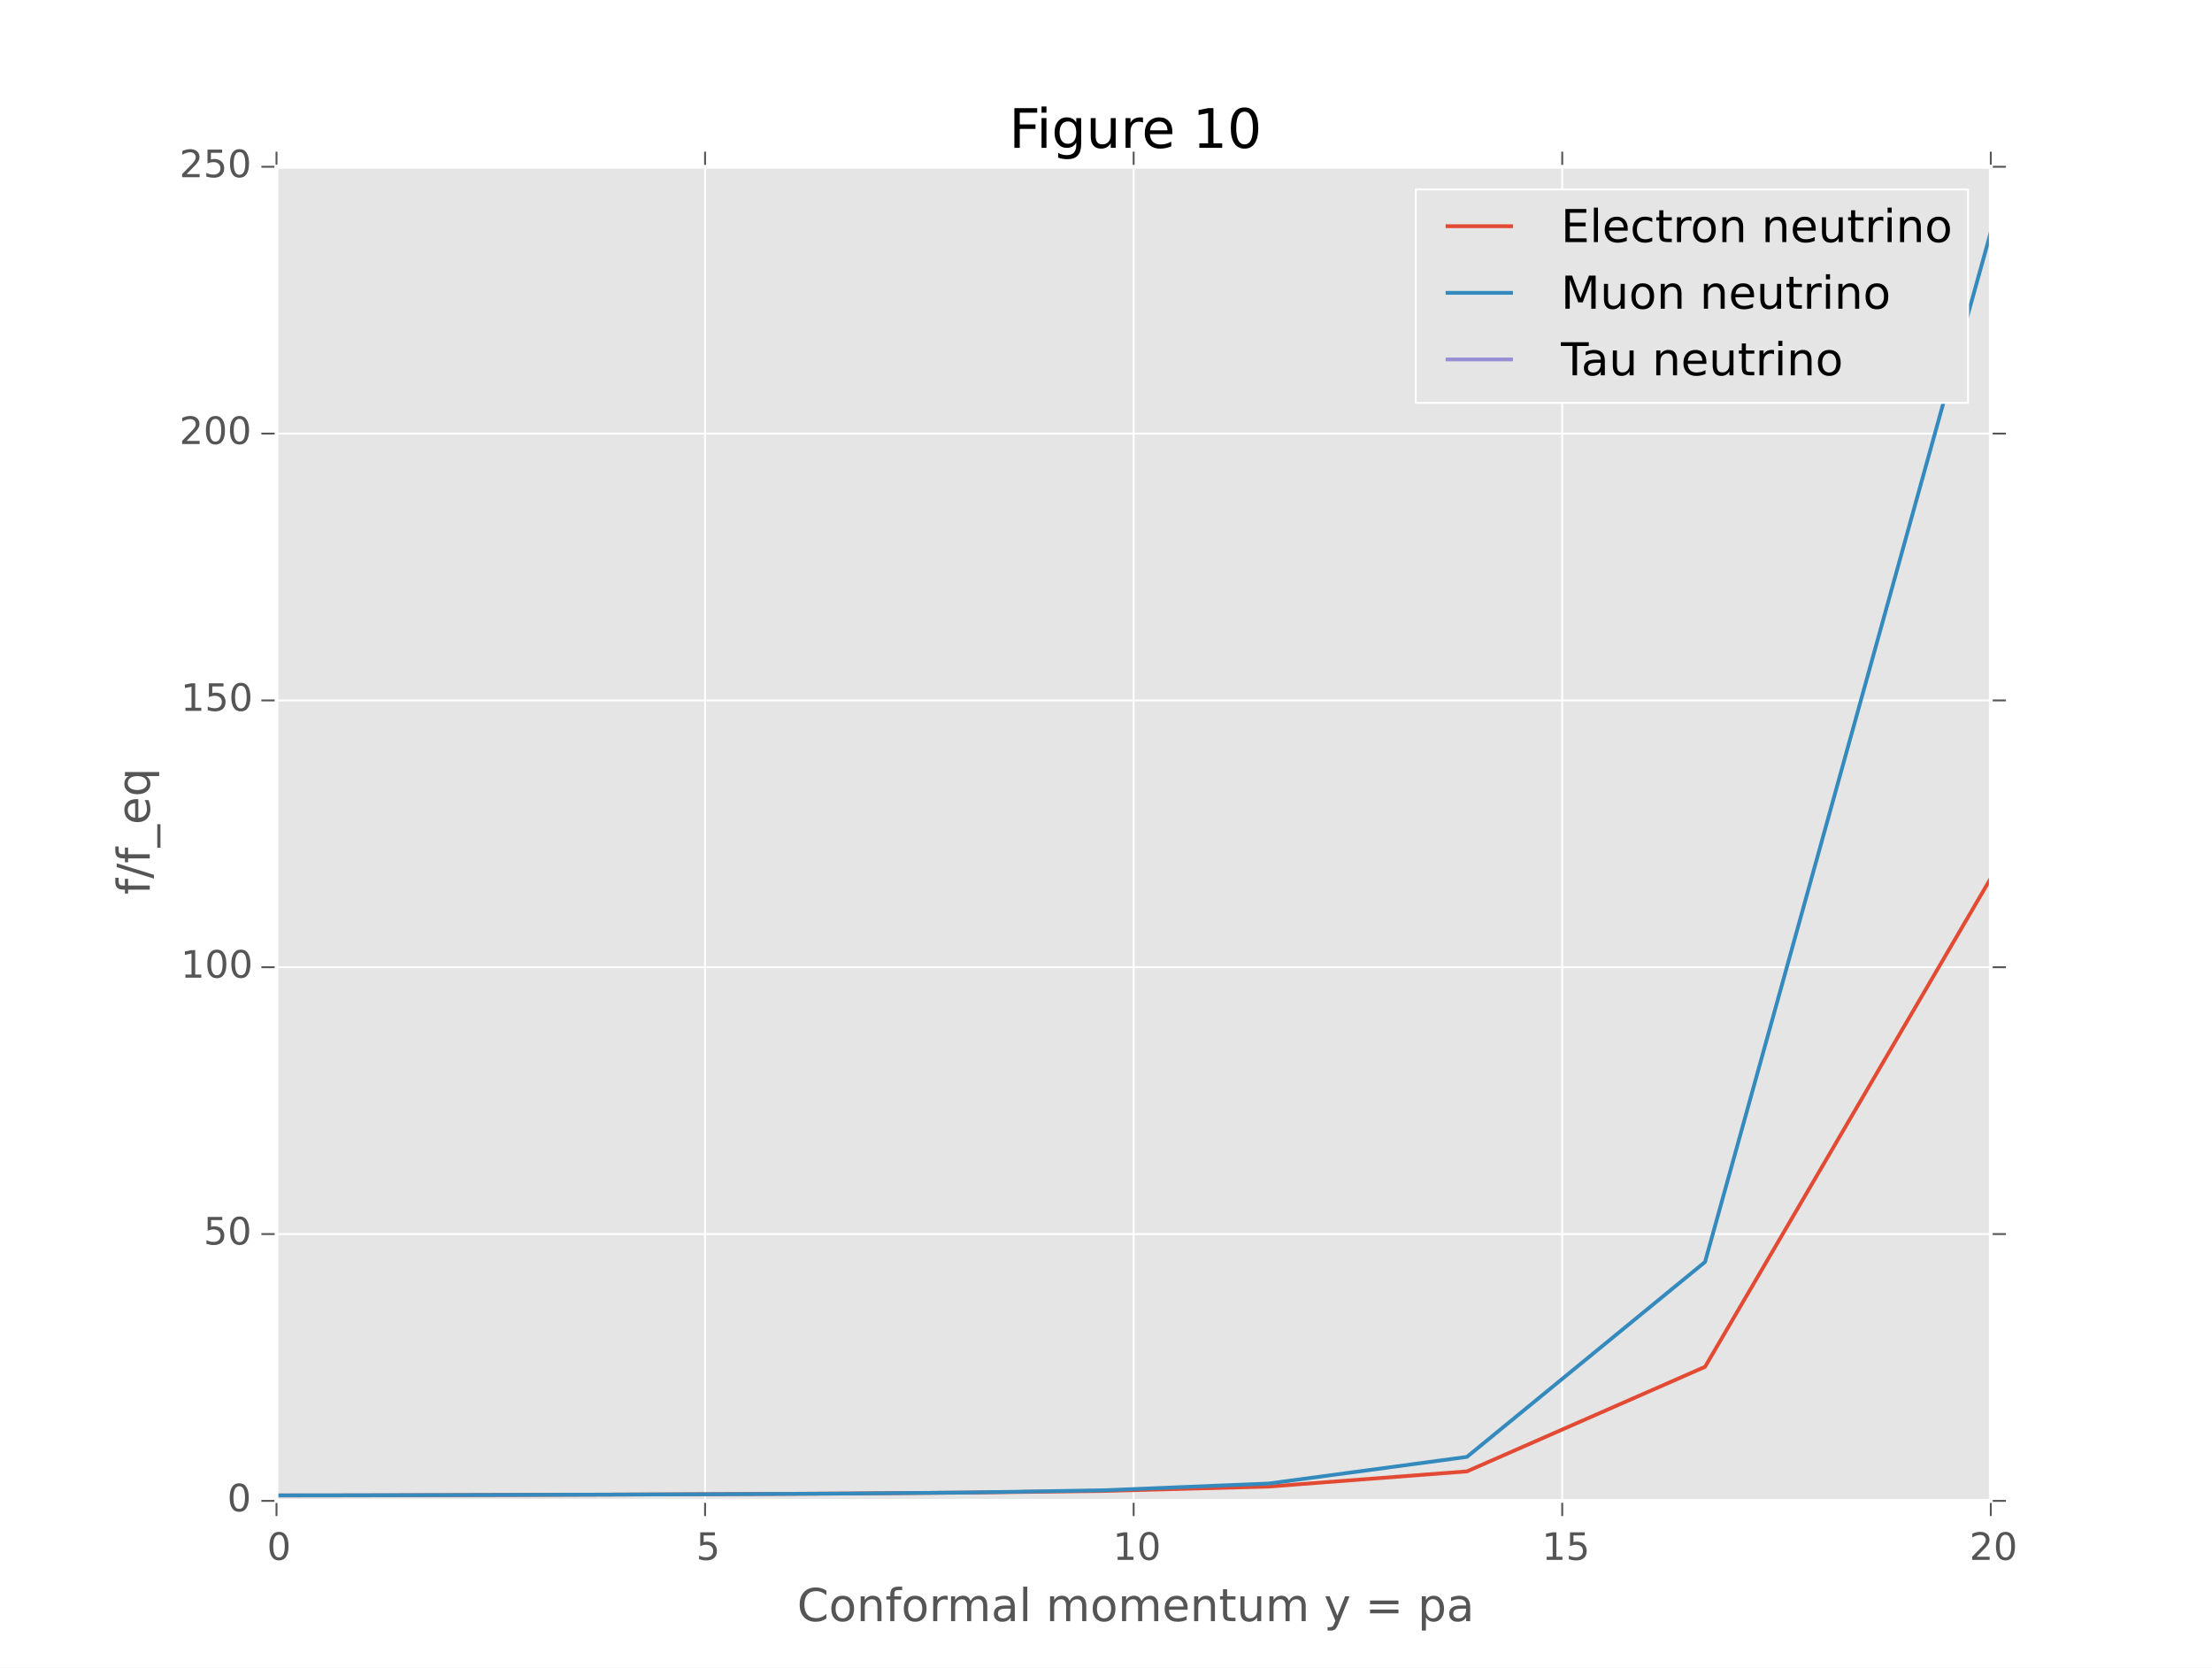
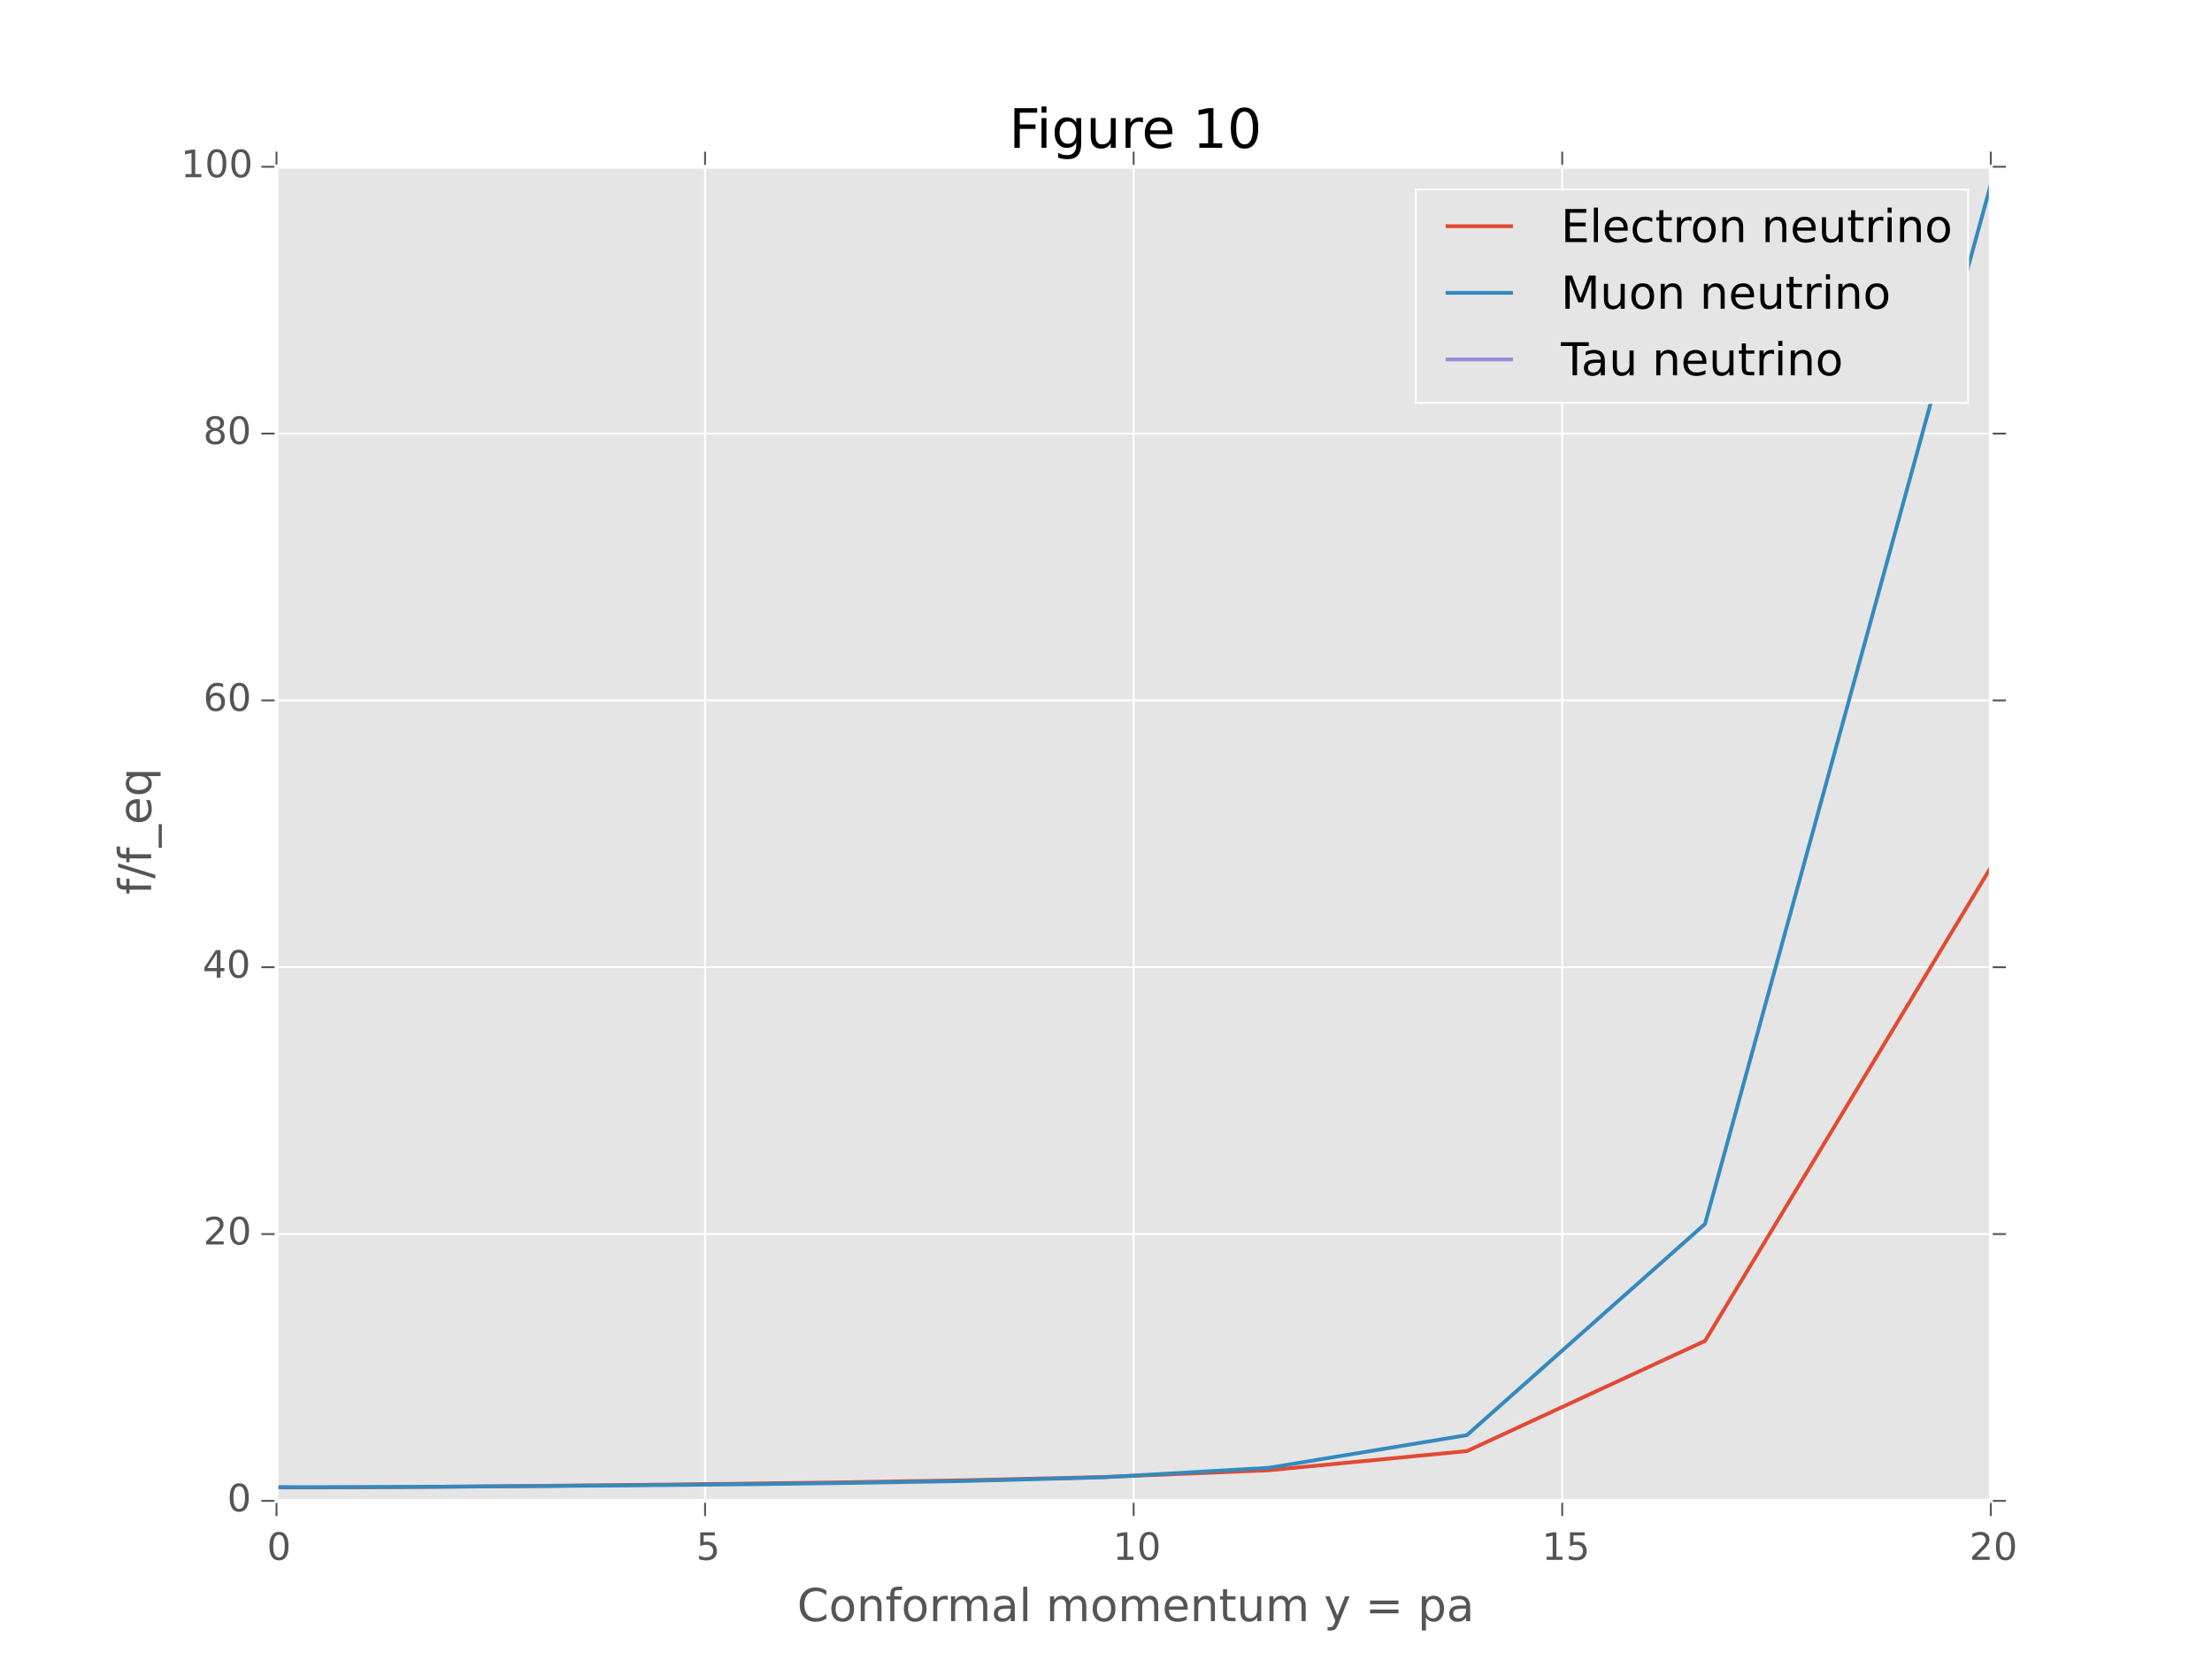
<svg xmlns="http://www.w3.org/2000/svg" xmlns:xlink="http://www.w3.org/1999/xlink" height="441pt" version="1.1" viewBox="0 0 585 441" width="585pt">
  <defs>
    <style type="text/css">
*{stroke-linecap:butt;stroke-linejoin:round;}
  </style>
  </defs>
  <g id="figure_1">
    <g id="patch_1">
      <path d=" M0 441 L585 441 L585 0 L0 0 z " style="fill:#ffffff;" />
    </g>
    <g id="axes_1">
      <g id="patch_2">
        <path d=" M73.125 396.9 L526.5 396.9 L526.5 44.1 L73.125 44.1 z " style="fill:#e5e5e5;" />
      </g>
      <g id="matplotlib.axis_1">
        <g id="xtick_1">
          <g id="line2d_1">
            <path clip-path="url(#p5873ec822d)" d=" M73.125 396.9 L73.125 44.1" style="fill:none;stroke:#ffffff;stroke-linecap:square;stroke-width:0.5;" />
          </g>
          <g id="line2d_2">
            <defs>
              <path d=" M0 0 L0 4" id="m64c3aef5f4" style="stroke:#555555;stroke-width:0.5;" />
            </defs>
            <g>
              <use style="fill:#555555;stroke:#555555;stroke-width:0.5;" x="73.125" xlink:href="#m64c3aef5f4" y="396.9" />
            </g>
          </g>
          <g id="line2d_3">
            <defs>
              <path d=" M0 0 L0 -4" id="m91191bb255" style="stroke:#555555;stroke-width:0.5;" />
            </defs>
            <g>
              <use style="fill:#555555;stroke:#555555;stroke-width:0.5;" x="73.125" xlink:href="#m91191bb255" y="44.1" />
            </g>
          </g>
          <g id="text_1">
            <defs>
              <path d=" M31.781 66.406 Q24.172 66.406 20.328 58.906 Q16.5 51.422 16.5 36.375 Q16.5 21.391 20.328 13.891 Q24.172 6.391 31.781 6.391 Q39.453 6.391 43.281 13.891 Q47.125 21.391 47.125 36.375 Q47.125 51.422 43.281 58.906 Q39.453 66.406 31.781 66.406 M31.781 74.219 Q44.047 74.219 50.516 64.516 Q56.984 54.828 56.984 36.375 Q56.984 17.969 50.516 8.266 Q44.047 -1.422 31.781 -1.422 Q19.531 -1.422 13.062 8.266 Q6.594 17.969 6.594 36.375 Q6.594 54.828 13.062 64.516 Q19.531 74.219 31.781 74.219" id="BitstreamVeraSans-Roman-30" />
            </defs>
            <g style="fill:#555555;" transform="translate(70.60547 412.4984)scale(0.1 -0.1)">
              <use xlink:href="#BitstreamVeraSans-Roman-30" />
            </g>
          </g>
        </g>
        <g id="xtick_2">
          <g id="line2d_4">
            <path clip-path="url(#p5873ec822d)" d=" M186.469 396.9 L186.469 44.1" style="fill:none;stroke:#ffffff;stroke-linecap:square;stroke-width:0.5;" />
          </g>
          <g id="line2d_5">
            <g>
              <use style="fill:#555555;stroke:#555555;stroke-width:0.5;" x="186.469" xlink:href="#m64c3aef5f4" y="396.9" />
            </g>
          </g>
          <g id="line2d_6">
            <g>
              <use style="fill:#555555;stroke:#555555;stroke-width:0.5;" x="186.469" xlink:href="#m91191bb255" y="44.1" />
            </g>
          </g>
          <g id="text_2">
            <defs>
              <path d=" M10.797 72.906 L49.516 72.906 L49.516 64.594 L19.828 64.594 L19.828 46.734 Q21.969 47.469 24.109 47.828 Q26.266 48.188 28.422 48.188 Q40.625 48.188 47.75 41.5 Q54.891 34.812 54.891 23.391 Q54.891 11.625 47.562 5.094 Q40.234 -1.422 26.906 -1.422 Q22.312 -1.422 17.547 -0.641 Q12.797 0.141 7.719 1.703 L7.719 11.625 Q12.109 9.234 16.797 8.062 Q21.484 6.891 26.703 6.891 Q35.156 6.891 40.078 11.328 Q45.016 15.766 45.016 23.391 Q45.016 31 40.078 35.438 Q35.156 39.891 26.703 39.891 Q22.75 39.891 18.812 39.016 Q14.891 38.141 10.797 36.281 z " id="BitstreamVeraSans-Roman-35" />
            </defs>
            <g style="fill:#555555;" transform="translate(184.1102 412.4984)scale(0.1 -0.1)">
              <use xlink:href="#BitstreamVeraSans-Roman-35" />
            </g>
          </g>
        </g>
        <g id="xtick_3">
          <g id="line2d_7">
            <path clip-path="url(#p5873ec822d)" d=" M299.812 396.9 L299.812 44.1" style="fill:none;stroke:#ffffff;stroke-linecap:square;stroke-width:0.5;" />
          </g>
          <g id="line2d_8">
            <g>
              <use style="fill:#555555;stroke:#555555;stroke-width:0.5;" x="299.812" xlink:href="#m64c3aef5f4" y="396.9" />
            </g>
          </g>
          <g id="line2d_9">
            <g>
              <use style="fill:#555555;stroke:#555555;stroke-width:0.5;" x="299.812" xlink:href="#m91191bb255" y="44.1" />
            </g>
          </g>
          <g id="text_3">
            <defs>
              <path d=" M12.406 8.297 L28.516 8.297 L28.516 63.922 L10.984 60.406 L10.984 69.391 L28.422 72.906 L38.281 72.906 L38.281 8.297 L54.391 8.297 L54.391 0 L12.406 0 z " id="BitstreamVeraSans-Roman-31" />
            </defs>
            <g style="fill:#555555;" transform="translate(294.3313 412.4984)scale(0.1 -0.1)">
              <use xlink:href="#BitstreamVeraSans-Roman-31" />
              <use x="63.623" xlink:href="#BitstreamVeraSans-Roman-30" />
            </g>
          </g>
        </g>
        <g id="xtick_4">
          <g id="line2d_10">
            <path clip-path="url(#p5873ec822d)" d=" M413.156 396.9 L413.156 44.1" style="fill:none;stroke:#ffffff;stroke-linecap:square;stroke-width:0.5;" />
          </g>
          <g id="line2d_11">
            <g>
              <use style="fill:#555555;stroke:#555555;stroke-width:0.5;" x="413.156" xlink:href="#m64c3aef5f4" y="396.9" />
            </g>
          </g>
          <g id="line2d_12">
            <g>
              <use style="fill:#555555;stroke:#555555;stroke-width:0.5;" x="413.156" xlink:href="#m91191bb255" y="44.1" />
            </g>
          </g>
          <g id="text_4">
            <g style="fill:#555555;" transform="translate(407.7797 412.4984)scale(0.1 -0.1)">
              <use xlink:href="#BitstreamVeraSans-Roman-31" />
              <use x="63.623" xlink:href="#BitstreamVeraSans-Roman-35" />
            </g>
          </g>
        </g>
        <g id="xtick_5">
          <g id="line2d_13">
            <path clip-path="url(#p5873ec822d)" d=" M526.5 396.9 L526.5 44.1" style="fill:none;stroke:#ffffff;stroke-linecap:square;stroke-width:0.5;" />
          </g>
          <g id="line2d_14">
            <g>
              <use style="fill:#555555;stroke:#555555;stroke-width:0.5;" x="526.5" xlink:href="#m64c3aef5f4" y="396.9" />
            </g>
          </g>
          <g id="line2d_15">
            <g>
              <use style="fill:#555555;stroke:#555555;stroke-width:0.5;" x="526.5" xlink:href="#m91191bb255" y="44.1" />
            </g>
          </g>
          <g id="text_5">
            <defs>
              <path d=" M19.188 8.297 L53.609 8.297 L53.609 0 L7.328 0 L7.328 8.297 Q12.938 14.109 22.625 23.891 Q32.328 33.688 34.812 36.531 Q39.547 41.844 41.422 45.531 Q43.312 49.219 43.312 52.781 Q43.312 58.594 39.234 62.25 Q35.156 65.922 28.609 65.922 Q23.969 65.922 18.812 64.312 Q13.672 62.703 7.812 59.422 L7.812 69.391 Q13.766 71.781 18.938 73 Q24.125 74.219 28.422 74.219 Q39.75 74.219 46.484 68.547 Q53.219 62.891 53.219 53.422 Q53.219 48.922 51.531 44.891 Q49.859 40.875 45.406 35.406 Q44.188 33.984 37.641 27.219 Q31.109 20.453 19.188 8.297" id="BitstreamVeraSans-Roman-32" />
            </defs>
            <g style="fill:#555555;" transform="translate(520.8359 412.4984)scale(0.1 -0.1)">
              <use xlink:href="#BitstreamVeraSans-Roman-32" />
              <use x="63.623" xlink:href="#BitstreamVeraSans-Roman-30" />
            </g>
          </g>
        </g>
        <g id="text_6">
          <defs>
            <path id="BitstreamVeraSans-Roman-20" />
            <path d=" M8.5 21.578 L8.5 54.688 L17.484 54.688 L17.484 21.922 Q17.484 14.156 20.5 10.266 Q23.531 6.391 29.594 6.391 Q36.859 6.391 41.078 11.031 Q45.312 15.672 45.312 23.688 L45.312 54.688 L54.297 54.688 L54.297 0 L45.312 0 L45.312 8.406 Q42.047 3.422 37.719 1 Q33.406 -1.422 27.688 -1.422 Q18.266 -1.422 13.375 4.438 Q8.5 10.297 8.5 21.578" id="BitstreamVeraSans-Roman-75" />
            <path d=" M54.891 33.016 L54.891 0 L45.906 0 L45.906 32.719 Q45.906 40.484 42.875 44.328 Q39.844 48.188 33.797 48.188 Q26.516 48.188 22.312 43.547 Q18.109 38.922 18.109 30.906 L18.109 0 L9.078 0 L9.078 54.688 L18.109 54.688 L18.109 46.188 Q21.344 51.125 25.703 53.562 Q30.078 56 35.797 56 Q45.219 56 50.047 50.172 Q54.891 44.344 54.891 33.016" id="BitstreamVeraSans-Roman-6e" />
            <path d=" M52 44.188 Q55.375 50.25 60.062 53.125 Q64.75 56 71.094 56 Q79.641 56 84.281 50.016 Q88.922 44.047 88.922 33.016 L88.922 0 L79.891 0 L79.891 32.719 Q79.891 40.578 77.094 44.375 Q74.312 48.188 68.609 48.188 Q61.625 48.188 57.562 43.547 Q53.516 38.922 53.516 30.906 L53.516 0 L44.484 0 L44.484 32.719 Q44.484 40.625 41.703 44.406 Q38.922 48.188 33.109 48.188 Q26.219 48.188 22.156 43.531 Q18.109 38.875 18.109 30.906 L18.109 0 L9.078 0 L9.078 54.688 L18.109 54.688 L18.109 46.188 Q21.188 51.219 25.484 53.609 Q29.781 56 35.688 56 Q41.656 56 45.828 52.969 Q50 49.953 52 44.188" id="BitstreamVeraSans-Roman-6d" />
            <path d=" M30.609 48.391 Q23.391 48.391 19.188 42.75 Q14.984 37.109 14.984 27.297 Q14.984 17.484 19.156 11.844 Q23.344 6.203 30.609 6.203 Q37.797 6.203 41.984 11.859 Q46.188 17.531 46.188 27.297 Q46.188 37.016 41.984 42.703 Q37.797 48.391 30.609 48.391 M30.609 56 Q42.328 56 49.016 48.375 Q55.719 40.766 55.719 27.297 Q55.719 13.875 49.016 6.219 Q42.328 -1.422 30.609 -1.422 Q18.844 -1.422 12.172 6.219 Q5.516 13.875 5.516 27.297 Q5.516 40.766 12.172 48.375 Q18.844 56 30.609 56" id="BitstreamVeraSans-Roman-6f" />
            <path d=" M9.422 75.984 L18.406 75.984 L18.406 0 L9.422 0 z " id="BitstreamVeraSans-Roman-6c" />
            <path d=" M64.406 67.281 L64.406 56.891 Q59.422 61.531 53.781 63.812 Q48.141 66.109 41.797 66.109 Q29.297 66.109 22.656 58.469 Q16.016 50.828 16.016 36.375 Q16.016 21.969 22.656 14.328 Q29.297 6.688 41.797 6.688 Q48.141 6.688 53.781 8.984 Q59.422 11.281 64.406 15.922 L64.406 5.609 Q59.234 2.094 53.438 0.328 Q47.656 -1.422 41.219 -1.422 Q24.656 -1.422 15.125 8.703 Q5.609 18.844 5.609 36.375 Q5.609 53.953 15.125 64.078 Q24.656 74.219 41.219 74.219 Q47.75 74.219 53.531 72.484 Q59.328 70.75 64.406 67.281" id="BitstreamVeraSans-Roman-43" />
            <path d=" M10.594 45.406 L73.188 45.406 L73.188 37.203 L10.594 37.203 z  M10.594 25.484 L73.188 25.484 L73.188 17.188 L10.594 17.188 z " id="BitstreamVeraSans-Roman-3d" />
            <path d=" M32.172 -5.078 Q28.375 -14.844 24.75 -17.812 Q21.141 -20.797 15.094 -20.797 L7.906 -20.797 L7.906 -13.281 L13.188 -13.281 Q16.891 -13.281 18.938 -11.516 Q21 -9.766 23.484 -3.219 L25.094 0.875 L2.984 54.688 L12.5 54.688 L29.594 11.922 L46.688 54.688 L56.203 54.688 z " id="BitstreamVeraSans-Roman-79" />
            <path d=" M56.203 29.594 L56.203 25.203 L14.891 25.203 Q15.484 15.922 20.484 11.062 Q25.484 6.203 34.422 6.203 Q39.594 6.203 44.453 7.469 Q49.312 8.734 54.109 11.281 L54.109 2.781 Q49.266 0.734 44.188 -0.344 Q39.109 -1.422 33.891 -1.422 Q20.797 -1.422 13.156 6.188 Q5.516 13.812 5.516 26.812 Q5.516 40.234 12.766 48.109 Q20.016 56 32.328 56 Q43.359 56 49.781 48.891 Q56.203 41.797 56.203 29.594 M47.219 32.234 Q47.125 39.594 43.094 43.984 Q39.062 48.391 32.422 48.391 Q24.906 48.391 20.391 44.141 Q15.875 39.891 15.188 32.172 z " id="BitstreamVeraSans-Roman-65" />
            <path d=" M34.281 27.484 Q23.391 27.484 19.188 25 Q14.984 22.516 14.984 16.5 Q14.984 11.719 18.141 8.906 Q21.297 6.109 26.703 6.109 Q34.188 6.109 38.703 11.406 Q43.219 16.703 43.219 25.484 L43.219 27.484 z  M52.203 31.203 L52.203 0 L43.219 0 L43.219 8.297 Q40.141 3.328 35.547 0.953 Q30.953 -1.422 24.312 -1.422 Q15.922 -1.422 10.953 3.297 Q6 8.016 6 15.922 Q6 25.141 12.172 29.828 Q18.359 34.516 30.609 34.516 L43.219 34.516 L43.219 35.406 Q43.219 41.609 39.141 45 Q35.062 48.391 27.688 48.391 Q23 48.391 18.547 47.266 Q14.109 46.141 10.016 43.891 L10.016 52.203 Q14.938 54.109 19.578 55.047 Q24.219 56 28.609 56 Q40.484 56 46.344 49.844 Q52.203 43.703 52.203 31.203" id="BitstreamVeraSans-Roman-61" />
            <path d=" M37.109 75.984 L37.109 68.5 L28.516 68.5 Q23.688 68.5 21.797 66.547 Q19.922 64.594 19.922 59.516 L19.922 54.688 L34.719 54.688 L34.719 47.703 L19.922 47.703 L19.922 0 L10.891 0 L10.891 47.703 L2.297 47.703 L2.297 54.688 L10.891 54.688 L10.891 58.5 Q10.891 67.625 15.141 71.797 Q19.391 75.984 28.609 75.984 z " id="BitstreamVeraSans-Roman-66" />
            <path d=" M41.109 46.297 Q39.594 47.172 37.812 47.578 Q36.031 48 33.891 48 Q26.266 48 22.188 43.047 Q18.109 38.094 18.109 28.812 L18.109 0 L9.078 0 L9.078 54.688 L18.109 54.688 L18.109 46.188 Q20.953 51.172 25.484 53.578 Q30.031 56 36.531 56 Q37.453 56 38.578 55.875 Q39.703 55.766 41.062 55.516 z " id="BitstreamVeraSans-Roman-72" />
            <path d=" M18.312 70.219 L18.312 54.688 L36.812 54.688 L36.812 47.703 L18.312 47.703 L18.312 18.016 Q18.312 11.328 20.141 9.422 Q21.969 7.516 27.594 7.516 L36.812 7.516 L36.812 0 L27.594 0 Q17.188 0 13.234 3.875 Q9.281 7.766 9.281 18.016 L9.281 47.703 L2.688 47.703 L2.688 54.688 L9.281 54.688 L9.281 70.219 z " id="BitstreamVeraSans-Roman-74" />
            <path d=" M18.109 8.203 L18.109 -20.797 L9.078 -20.797 L9.078 54.688 L18.109 54.688 L18.109 46.391 Q20.953 51.266 25.266 53.625 Q29.594 56 35.594 56 Q45.562 56 51.781 48.094 Q58.016 40.188 58.016 27.297 Q58.016 14.406 51.781 6.484 Q45.562 -1.422 35.594 -1.422 Q29.594 -1.422 25.266 0.953 Q20.953 3.328 18.109 8.203 M48.688 27.297 Q48.688 37.203 44.609 42.844 Q40.531 48.484 33.406 48.484 Q26.266 48.484 22.188 42.844 Q18.109 37.203 18.109 27.297 Q18.109 17.391 22.188 11.75 Q26.266 6.109 33.406 6.109 Q40.531 6.109 44.609 11.75 Q48.688 17.391 48.688 27.297" id="BitstreamVeraSans-Roman-70" />
          </defs>
          <g style="fill:#555555;" transform="translate(210.8147 428.6963)scale(0.12 -0.12)">
            <use xlink:href="#BitstreamVeraSans-Roman-43" />
            <use x="69.824" xlink:href="#BitstreamVeraSans-Roman-6f" />
            <use x="131.006" xlink:href="#BitstreamVeraSans-Roman-6e" />
            <use x="194.385" xlink:href="#BitstreamVeraSans-Roman-66" />
            <use x="229.59" xlink:href="#BitstreamVeraSans-Roman-6f" />
            <use x="290.771" xlink:href="#BitstreamVeraSans-Roman-72" />
            <use x="330.135" xlink:href="#BitstreamVeraSans-Roman-6d" />
            <use x="427.547" xlink:href="#BitstreamVeraSans-Roman-61" />
            <use x="488.826" xlink:href="#BitstreamVeraSans-Roman-6c" />
            <use x="516.609" xlink:href="#BitstreamVeraSans-Roman-20" />
            <use x="548.396" xlink:href="#BitstreamVeraSans-Roman-6d" />
            <use x="645.809" xlink:href="#BitstreamVeraSans-Roman-6f" />
            <use x="706.99" xlink:href="#BitstreamVeraSans-Roman-6d" />
            <use x="804.402" xlink:href="#BitstreamVeraSans-Roman-65" />
            <use x="865.926" xlink:href="#BitstreamVeraSans-Roman-6e" />
            <use x="929.305" xlink:href="#BitstreamVeraSans-Roman-74" />
            <use x="968.514" xlink:href="#BitstreamVeraSans-Roman-75" />
            <use x="1031.893" xlink:href="#BitstreamVeraSans-Roman-6d" />
            <use x="1129.305" xlink:href="#BitstreamVeraSans-Roman-20" />
            <use x="1161.092" xlink:href="#BitstreamVeraSans-Roman-79" />
            <use x="1220.271" xlink:href="#BitstreamVeraSans-Roman-20" />
            <use x="1252.059" xlink:href="#BitstreamVeraSans-Roman-3d" />
            <use x="1335.848" xlink:href="#BitstreamVeraSans-Roman-20" />
            <use x="1367.635" xlink:href="#BitstreamVeraSans-Roman-70" />
            <use x="1431.111" xlink:href="#BitstreamVeraSans-Roman-61" />
          </g>
        </g>
      </g>
      <g id="matplotlib.axis_2">
        <g id="ytick_1">
          <g id="line2d_16">
            <path clip-path="url(#p5873ec822d)" d=" M73.125 396.9 L526.5 396.9" style="fill:none;stroke:#ffffff;stroke-linecap:square;stroke-width:0.5;" />
          </g>
          <g id="line2d_17">
            <defs>
              <path d=" M0 0 L-4 0" id="mf591f037a3" style="stroke:#555555;stroke-width:0.5;" />
            </defs>
            <g>
              <use style="fill:#555555;stroke:#555555;stroke-width:0.5;" x="73.125" xlink:href="#mf591f037a3" y="396.9" />
            </g>
          </g>
          <g id="line2d_18">
            <defs>
              <path d=" M0 0 L4 0" id="m9430d3eee0" style="stroke:#555555;stroke-width:0.5;" />
            </defs>
            <g>
              <use style="fill:#555555;stroke:#555555;stroke-width:0.5;" x="526.5" xlink:href="#m9430d3eee0" y="396.9" />
            </g>
          </g>
          <g id="text_7">
            <g style="fill:#555555;" transform="translate(60.08594 399.6594)scale(0.1 -0.1)">
              <use xlink:href="#BitstreamVeraSans-Roman-30" />
            </g>
          </g>
        </g>
        <g id="ytick_2">
          <g id="line2d_19">
            <path clip-path="url(#p5873ec822d)" d=" M73.125 326.34 L526.5 326.34" style="fill:none;stroke:#ffffff;stroke-linecap:square;stroke-width:0.5;" />
          </g>
          <g id="line2d_20">
            <g>
              <use style="fill:#555555;stroke:#555555;stroke-width:0.5;" x="73.125" xlink:href="#mf591f037a3" y="326.34" />
            </g>
          </g>
          <g id="line2d_21">
            <g>
              <use style="fill:#555555;stroke:#555555;stroke-width:0.5;" x="526.5" xlink:href="#m9430d3eee0" y="326.34" />
            </g>
          </g>
          <g id="text_8">
-             <g style="fill:#555555;" transform="translate(53.83594 329.0994)scale(0.1 -0.1)">
-               <use xlink:href="#BitstreamVeraSans-Roman-35" />
+             <g style="fill:#555555;" transform="translate(53.79688 329.0994)scale(0.1 -0.1)">
+               <use xlink:href="#BitstreamVeraSans-Roman-32" />
              <use x="63.623" xlink:href="#BitstreamVeraSans-Roman-30" />
            </g>
          </g>
        </g>
        <g id="ytick_3">
          <g id="line2d_22">
            <path clip-path="url(#p5873ec822d)" d=" M73.125 255.78 L526.5 255.78" style="fill:none;stroke:#ffffff;stroke-linecap:square;stroke-width:0.5;" />
          </g>
          <g id="line2d_23">
            <g>
              <use style="fill:#555555;stroke:#555555;stroke-width:0.5;" x="73.125" xlink:href="#mf591f037a3" y="255.78" />
            </g>
          </g>
          <g id="line2d_24">
            <g>
              <use style="fill:#555555;stroke:#555555;stroke-width:0.5;" x="526.5" xlink:href="#m9430d3eee0" y="255.78" />
            </g>
          </g>
          <g id="text_9">
-             <g style="fill:#555555;" transform="translate(47.8 258.5394)scale(0.1 -0.1)">
-               <use xlink:href="#BitstreamVeraSans-Roman-31" />
-               <use x="63.623" xlink:href="#BitstreamVeraSans-Roman-30" />
-               <use x="127.246" xlink:href="#BitstreamVeraSans-Roman-30" />
+             <defs>
+               <path d=" M37.797 64.312 L12.891 25.391 L37.797 25.391 z  M35.203 72.906 L47.609 72.906 L47.609 25.391 L58.016 25.391 L58.016 17.188 L47.609 17.188 L47.609 0 L37.797 0 L37.797 17.188 L4.891 17.188 L4.891 26.703 z " id="BitstreamVeraSans-Roman-34" />
+             </defs>
+             <g style="fill:#555555;" transform="translate(53.55313 258.5394)scale(0.1 -0.1)">
+               <use xlink:href="#BitstreamVeraSans-Roman-34" />
+               <use x="63.623" xlink:href="#BitstreamVeraSans-Roman-30" />
            </g>
          </g>
        </g>
        <g id="ytick_4">
          <g id="line2d_25">
            <path clip-path="url(#p5873ec822d)" d=" M73.125 185.22 L526.5 185.22" style="fill:none;stroke:#ffffff;stroke-linecap:square;stroke-width:0.5;" />
          </g>
          <g id="line2d_26">
            <g>
              <use style="fill:#555555;stroke:#555555;stroke-width:0.5;" x="73.125" xlink:href="#mf591f037a3" y="185.22" />
            </g>
          </g>
          <g id="line2d_27">
            <g>
              <use style="fill:#555555;stroke:#555555;stroke-width:0.5;" x="526.5" xlink:href="#m9430d3eee0" y="185.22" />
            </g>
          </g>
          <g id="text_10">
-             <g style="fill:#555555;" transform="translate(47.8 187.9794)scale(0.1 -0.1)">
-               <use xlink:href="#BitstreamVeraSans-Roman-31" />
-               <use x="63.623" xlink:href="#BitstreamVeraSans-Roman-35" />
-               <use x="127.246" xlink:href="#BitstreamVeraSans-Roman-30" />
+             <defs>
+               <path d=" M33.016 40.375 Q26.375 40.375 22.484 35.828 Q18.609 31.297 18.609 23.391 Q18.609 15.531 22.484 10.953 Q26.375 6.391 33.016 6.391 Q39.656 6.391 43.531 10.953 Q47.406 15.531 47.406 23.391 Q47.406 31.297 43.531 35.828 Q39.656 40.375 33.016 40.375 M52.594 71.297 L52.594 62.312 Q48.875 64.062 45.094 64.984 Q41.312 65.922 37.594 65.922 Q27.828 65.922 22.672 59.328 Q17.531 52.734 16.797 39.406 Q19.672 43.656 24.016 45.922 Q28.375 48.188 33.594 48.188 Q44.578 48.188 50.953 41.516 Q57.328 34.859 57.328 23.391 Q57.328 12.156 50.688 5.359 Q44.047 -1.422 33.016 -1.422 Q20.359 -1.422 13.672 8.266 Q6.984 17.969 6.984 36.375 Q6.984 53.656 15.188 63.938 Q23.391 74.219 37.203 74.219 Q40.922 74.219 44.703 73.484 Q48.484 72.75 52.594 71.297" id="BitstreamVeraSans-Roman-36" />
+             </defs>
+             <g style="fill:#555555;" transform="translate(53.7625 187.9794)scale(0.1 -0.1)">
+               <use xlink:href="#BitstreamVeraSans-Roman-36" />
+               <use x="63.623" xlink:href="#BitstreamVeraSans-Roman-30" />
            </g>
          </g>
        </g>
        <g id="ytick_5">
          <g id="line2d_28">
            <path clip-path="url(#p5873ec822d)" d=" M73.125 114.66 L526.5 114.66" style="fill:none;stroke:#ffffff;stroke-linecap:square;stroke-width:0.5;" />
          </g>
          <g id="line2d_29">
            <g>
              <use style="fill:#555555;stroke:#555555;stroke-width:0.5;" x="73.125" xlink:href="#mf591f037a3" y="114.66" />
            </g>
          </g>
          <g id="line2d_30">
            <g>
              <use style="fill:#555555;stroke:#555555;stroke-width:0.5;" x="526.5" xlink:href="#m9430d3eee0" y="114.66" />
            </g>
          </g>
          <g id="text_11">
-             <g style="fill:#555555;" transform="translate(47.43438 117.4194)scale(0.1 -0.1)">
-               <use xlink:href="#BitstreamVeraSans-Roman-32" />
-               <use x="63.623" xlink:href="#BitstreamVeraSans-Roman-30" />
-               <use x="127.246" xlink:href="#BitstreamVeraSans-Roman-30" />
+             <defs>
+               <path d=" M31.781 34.625 Q24.75 34.625 20.719 30.859 Q16.703 27.094 16.703 20.516 Q16.703 13.922 20.719 10.156 Q24.75 6.391 31.781 6.391 Q38.812 6.391 42.859 10.172 Q46.922 13.969 46.922 20.516 Q46.922 27.094 42.891 30.859 Q38.875 34.625 31.781 34.625 M21.922 38.812 Q15.578 40.375 12.031 44.719 Q8.5 49.078 8.5 55.328 Q8.5 64.062 14.719 69.141 Q20.953 74.219 31.781 74.219 Q42.672 74.219 48.875 69.141 Q55.078 64.062 55.078 55.328 Q55.078 49.078 51.531 44.719 Q48 40.375 41.703 38.812 Q48.828 37.156 52.797 32.312 Q56.781 27.484 56.781 20.516 Q56.781 9.906 50.312 4.234 Q43.844 -1.422 31.781 -1.422 Q19.734 -1.422 13.25 4.234 Q6.781 9.906 6.781 20.516 Q6.781 27.484 10.781 32.312 Q14.797 37.156 21.922 38.812 M18.312 54.391 Q18.312 48.734 21.844 45.562 Q25.391 42.391 31.781 42.391 Q38.141 42.391 41.719 45.562 Q45.312 48.734 45.312 54.391 Q45.312 60.062 41.719 63.234 Q38.141 66.406 31.781 66.406 Q25.391 66.406 21.844 63.234 Q18.312 60.062 18.312 54.391" id="BitstreamVeraSans-Roman-38" />
+             </defs>
+             <g style="fill:#555555;" transform="translate(53.74219 117.4194)scale(0.1 -0.1)">
+               <use xlink:href="#BitstreamVeraSans-Roman-38" />
+               <use x="63.623" xlink:href="#BitstreamVeraSans-Roman-30" />
            </g>
          </g>
        </g>
        <g id="ytick_6">
          <g id="line2d_31">
            <path clip-path="url(#p5873ec822d)" d=" M73.125 44.1 L526.5 44.1" style="fill:none;stroke:#ffffff;stroke-linecap:square;stroke-width:0.5;" />
          </g>
          <g id="line2d_32">
            <g>
              <use style="fill:#555555;stroke:#555555;stroke-width:0.5;" x="73.125" xlink:href="#mf591f037a3" y="44.1" />
            </g>
          </g>
          <g id="line2d_33">
            <g>
              <use style="fill:#555555;stroke:#555555;stroke-width:0.5;" x="526.5" xlink:href="#m9430d3eee0" y="44.1" />
            </g>
          </g>
          <g id="text_12">
-             <g style="fill:#555555;" transform="translate(47.43438 46.85938)scale(0.1 -0.1)">
-               <use xlink:href="#BitstreamVeraSans-Roman-32" />
-               <use x="63.623" xlink:href="#BitstreamVeraSans-Roman-35" />
+             <g style="fill:#555555;" transform="translate(47.8 46.85938)scale(0.1 -0.1)">
+               <use xlink:href="#BitstreamVeraSans-Roman-31" />
+               <use x="63.623" xlink:href="#BitstreamVeraSans-Roman-30" />
              <use x="127.246" xlink:href="#BitstreamVeraSans-Roman-30" />
            </g>
          </g>
        </g>
        <g id="text_13">
          <defs>
            <path d=" M14.797 27.297 Q14.797 17.391 18.875 11.75 Q22.953 6.109 30.078 6.109 Q37.203 6.109 41.297 11.75 Q45.406 17.391 45.406 27.297 Q45.406 37.203 41.297 42.844 Q37.203 48.484 30.078 48.484 Q22.953 48.484 18.875 42.844 Q14.797 37.203 14.797 27.297 M45.406 8.203 Q42.578 3.328 38.25 0.953 Q33.938 -1.422 27.875 -1.422 Q17.969 -1.422 11.734 6.484 Q5.516 14.406 5.516 27.297 Q5.516 40.188 11.734 48.094 Q17.969 56 27.875 56 Q33.938 56 38.25 53.625 Q42.578 51.266 45.406 46.391 L45.406 54.688 L54.391 54.688 L54.391 -20.797 L45.406 -20.797 z " id="BitstreamVeraSans-Roman-71" />
            <path d=" M50.984 -16.609 L50.984 -23.578 L-0.984 -23.578 L-0.984 -16.609 z " id="BitstreamVeraSans-Roman-5f" />
            <path d=" M25.391 72.906 L33.688 72.906 L8.297 -9.281 L0 -9.281 z " id="BitstreamVeraSans-Roman-2f" />
          </defs>
-           <g style="fill:#555555;" transform="translate(39.605 236.5631)rotate(-90.0)scale(0.12 -0.12)">
+           <g style="fill:#555555;" transform="translate(39.97062 236.5631)rotate(-90.0)scale(0.12 -0.12)">
            <use xlink:href="#BitstreamVeraSans-Roman-66" />
            <use x="35.205" xlink:href="#BitstreamVeraSans-Roman-2f" />
            <use x="68.896" xlink:href="#BitstreamVeraSans-Roman-66" />
            <use x="104.102" xlink:href="#BitstreamVeraSans-Roman-5f" />
            <use x="154.102" xlink:href="#BitstreamVeraSans-Roman-65" />
            <use x="215.625" xlink:href="#BitstreamVeraSans-Roman-71" />
          </g>
        </g>
      </g>
      <g id="line2d_34">
-         <path clip-path="url(#p5873ec822d)" d=" M73.125 395.489 L73.137 395.487 L73.151 395.486 L73.168 395.484 L73.189 395.482 L73.214 395.48 L73.244 395.477 L73.279 395.475 L73.322 395.473 L73.374 395.471 L73.435 395.469 L73.51 395.468 L73.598 395.466 L73.705 395.465 L73.833 395.464 L73.986 395.463 L74.171 395.463 L74.392 395.463 L74.657 395.463 L74.975 395.463 L75.357 395.463 L75.816 395.463 L76.366 395.464 L77.026 395.464 L77.818 395.464 L78.769 395.464 L79.91 395.464 L81.279 395.463 L82.921 395.462 L84.893 395.46 L87.258 395.457 L90.097 395.452 L93.503 395.446 L97.591 395.437 L102.496 395.425 L108.382 395.41 L115.445 395.389 L123.921 395.363 L134.092 395.33 L146.297 395.289 L160.944 395.237 L178.52 395.168 L199.611 395.076 L224.92 394.939 L255.29 394.714 L291.736 394.272 L335.47 393.114 L387.95 389.096 L450.928 361.444 L526.5 232.229" style="fill:none;stroke:#e24a33;stroke-linecap:square;" />
+         <path clip-path="url(#p5873ec822d)" d=" M73.125 393.372 L73.137 393.369 L73.151 393.365 L73.168 393.362 L73.189 393.358 L73.214 393.353 L73.244 393.349 L73.279 393.345 L73.322 393.341 L73.374 393.337 L73.435 393.334 L73.51 393.332 L73.598 393.329 L73.705 393.328 L73.833 393.327 L73.986 393.327 L74.171 393.328 L74.392 393.328 L74.657 393.33 L74.975 393.332 L75.357 393.333 L75.816 393.336 L76.366 393.338 L77.026 393.339 L77.818 393.341 L78.769 393.342 L79.91 393.342 L81.279 393.341 L82.921 393.339 L84.893 393.335 L87.258 393.328 L90.097 393.317 L93.503 393.302 L97.591 393.281 L102.496 393.253 L108.382 393.214 L115.445 393.162 L123.921 393.094 L134.092 393.006 L146.297 392.892 L160.944 392.746 L178.52 392.557 L199.611 392.306 L224.92 391.959 L255.29 391.446 L291.736 390.595 L335.47 388.808 L387.95 383.729 L450.928 354.588 L526.5 229.385" style="fill:none;stroke:#e24a33;stroke-linecap:square;" />
      </g>
      <g id="line2d_35">
-         <path clip-path="url(#p5873ec822d)" d=" M73.125 395.489 L73.137 395.487 L73.151 395.485 L73.168 395.483 L73.189 395.48 L73.214 395.477 L73.244 395.474 L73.279 395.471 L73.322 395.468 L73.374 395.465 L73.435 395.461 L73.51 395.458 L73.598 395.455 L73.705 395.452 L73.833 395.449 L73.986 395.446 L74.171 395.444 L74.392 395.443 L74.657 395.441 L74.975 395.44 L75.357 395.439 L75.816 395.438 L76.366 395.438 L77.026 395.437 L77.818 395.437 L78.769 395.436 L79.91 395.435 L81.279 395.434 L82.921 395.433 L84.893 395.431 L87.258 395.428 L90.097 395.423 L93.503 395.417 L97.591 395.409 L102.496 395.398 L108.382 395.384 L115.445 395.367 L123.921 395.345 L134.092 395.318 L146.297 395.284 L160.944 395.239 L178.52 395.179 L199.611 395.092 L224.92 394.95 L255.29 394.686 L291.736 394.098 L335.47 392.313 L387.95 385.267 L450.928 333.714 L526.5 61.363" style="fill:none;stroke:#348abd;stroke-linecap:square;" />
+         <path clip-path="url(#p5873ec822d)" d=" M73.125 393.372 L73.137 393.368 L73.151 393.364 L73.168 393.359 L73.189 393.354 L73.214 393.348 L73.244 393.342 L73.279 393.335 L73.322 393.329 L73.374 393.322 L73.435 393.315 L73.51 393.308 L73.598 393.302 L73.705 393.297 L73.833 393.292 L73.986 393.288 L74.171 393.285 L74.392 393.283 L74.657 393.281 L74.975 393.28 L75.357 393.28 L75.816 393.281 L76.366 393.281 L77.026 393.282 L77.818 393.284 L78.769 393.285 L79.91 393.286 L81.279 393.286 L82.921 393.285 L84.893 393.282 L87.258 393.278 L90.097 393.271 L93.503 393.261 L97.591 393.246 L102.496 393.225 L108.382 393.197 L115.445 393.159 L123.921 393.108 L134.092 393.042 L146.297 392.955 L160.944 392.84 L178.52 392.686 L199.611 392.471 L224.92 392.155 L255.29 391.64 L291.736 390.661 L335.47 388.162 L387.95 379.506 L450.928 323.653 L526.5 48.798" style="fill:none;stroke:#348abd;stroke-linecap:square;" />
      </g>
      <g id="line2d_36">
        <path clip-path="url(#p5873ec822d)" style="fill:none;stroke:#988ed5;stroke-linecap:square;" />
      </g>
      <g id="patch_3">
        <path d=" M73.125 44.1 L526.5 44.1" style="fill:none;stroke:#ffffff;stroke-linecap:square;stroke-linejoin:miter;" />
      </g>
      <g id="patch_4">
        <path d=" M526.5 396.9 L526.5 44.1" style="fill:none;stroke:#ffffff;stroke-linecap:square;stroke-linejoin:miter;" />
      </g>
      <g id="patch_5">
        <path d=" M73.125 396.9 L526.5 396.9" style="fill:none;stroke:#ffffff;stroke-linecap:square;stroke-linejoin:miter;" />
      </g>
      <g id="patch_6">
        <path d=" M73.125 396.9 L73.125 44.1" style="fill:none;stroke:#ffffff;stroke-linecap:square;stroke-linejoin:miter;" />
      </g>
      <g id="text_14">
        <defs>
          <path d=" M9.812 72.906 L51.703 72.906 L51.703 64.594 L19.672 64.594 L19.672 43.109 L48.578 43.109 L48.578 34.812 L19.672 34.812 L19.672 0 L9.812 0 z " id="BitstreamVeraSans-Roman-46" />
          <path d=" M45.406 27.984 Q45.406 37.75 41.375 43.109 Q37.359 48.484 30.078 48.484 Q22.859 48.484 18.828 43.109 Q14.797 37.75 14.797 27.984 Q14.797 18.266 18.828 12.891 Q22.859 7.516 30.078 7.516 Q37.359 7.516 41.375 12.891 Q45.406 18.266 45.406 27.984 M54.391 6.781 Q54.391 -7.172 48.188 -13.984 Q42 -20.797 29.203 -20.797 Q24.469 -20.797 20.266 -20.094 Q16.062 -19.391 12.109 -17.922 L12.109 -9.188 Q16.062 -11.328 19.922 -12.344 Q23.781 -13.375 27.781 -13.375 Q36.625 -13.375 41.016 -8.766 Q45.406 -4.156 45.406 5.172 L45.406 9.625 Q42.625 4.781 38.281 2.391 Q33.938 0 27.875 0 Q17.828 0 11.672 7.656 Q5.516 15.328 5.516 27.984 Q5.516 40.672 11.672 48.328 Q17.828 56 27.875 56 Q33.938 56 38.281 53.609 Q42.625 51.219 45.406 46.391 L45.406 54.688 L54.391 54.688 z " id="BitstreamVeraSans-Roman-67" />
          <path d=" M9.422 54.688 L18.406 54.688 L18.406 0 L9.422 0 z  M9.422 75.984 L18.406 75.984 L18.406 64.594 L9.422 64.594 z " id="BitstreamVeraSans-Roman-69" />
        </defs>
        <g transform="translate(266.859 39.1)scale(0.144 -0.144)">
          <use xlink:href="#BitstreamVeraSans-Roman-46" />
          <use x="50.27" xlink:href="#BitstreamVeraSans-Roman-69" />
          <use x="78.053" xlink:href="#BitstreamVeraSans-Roman-67" />
          <use x="141.529" xlink:href="#BitstreamVeraSans-Roman-75" />
          <use x="204.908" xlink:href="#BitstreamVeraSans-Roman-72" />
          <use x="243.771" xlink:href="#BitstreamVeraSans-Roman-65" />
          <use x="305.295" xlink:href="#BitstreamVeraSans-Roman-20" />
          <use x="337.082" xlink:href="#BitstreamVeraSans-Roman-31" />
          <use x="400.705" xlink:href="#BitstreamVeraSans-Roman-30" />
        </g>
      </g>
      <g id="legend_1">
        <g id="patch_7">
          <path d=" M374.417 106.541 L520.5 106.541 L520.5 50.1 L374.417 50.1 z " style="fill:#e5e5e5;stroke:#ffffff;stroke-linejoin:miter;stroke-width:0.5;" />
        </g>
        <g id="line2d_37">
          <path d=" M382.817 59.818 L399.617 59.818" style="fill:none;stroke:#e24a33;stroke-linecap:square;" />
        </g>
        <g id="line2d_38" />
        <g id="text_15">
          <defs>
            <path d=" M9.812 72.906 L55.906 72.906 L55.906 64.594 L19.672 64.594 L19.672 43.016 L54.391 43.016 L54.391 34.719 L19.672 34.719 L19.672 8.297 L56.781 8.297 L56.781 0 L9.812 0 z " id="BitstreamVeraSans-Roman-45" />
            <path d=" M48.781 52.594 L48.781 44.188 Q44.969 46.297 41.141 47.344 Q37.312 48.391 33.406 48.391 Q24.656 48.391 19.812 42.844 Q14.984 37.312 14.984 27.297 Q14.984 17.281 19.812 11.734 Q24.656 6.203 33.406 6.203 Q37.312 6.203 41.141 7.25 Q44.969 8.297 48.781 10.406 L48.781 2.094 Q45.016 0.344 40.984 -0.531 Q36.969 -1.422 32.422 -1.422 Q20.062 -1.422 12.781 6.344 Q5.516 14.109 5.516 27.297 Q5.516 40.672 12.859 48.328 Q20.219 56 33.016 56 Q37.156 56 41.109 55.141 Q45.062 54.297 48.781 52.594" id="BitstreamVeraSans-Roman-63" />
          </defs>
          <g transform="translate(412.8169 64.01812)scale(0.12 -0.12)">
            <use xlink:href="#BitstreamVeraSans-Roman-45" />
            <use x="63.184" xlink:href="#BitstreamVeraSans-Roman-6c" />
            <use x="90.967" xlink:href="#BitstreamVeraSans-Roman-65" />
            <use x="152.49" xlink:href="#BitstreamVeraSans-Roman-63" />
            <use x="207.471" xlink:href="#BitstreamVeraSans-Roman-74" />
            <use x="246.68" xlink:href="#BitstreamVeraSans-Roman-72" />
            <use x="285.543" xlink:href="#BitstreamVeraSans-Roman-6f" />
            <use x="346.725" xlink:href="#BitstreamVeraSans-Roman-6e" />
            <use x="410.104" xlink:href="#BitstreamVeraSans-Roman-20" />
            <use x="441.891" xlink:href="#BitstreamVeraSans-Roman-6e" />
            <use x="505.27" xlink:href="#BitstreamVeraSans-Roman-65" />
            <use x="566.793" xlink:href="#BitstreamVeraSans-Roman-75" />
            <use x="630.172" xlink:href="#BitstreamVeraSans-Roman-74" />
            <use x="669.381" xlink:href="#BitstreamVeraSans-Roman-72" />
            <use x="710.494" xlink:href="#BitstreamVeraSans-Roman-69" />
            <use x="738.277" xlink:href="#BitstreamVeraSans-Roman-6e" />
            <use x="801.656" xlink:href="#BitstreamVeraSans-Roman-6f" />
          </g>
        </g>
        <g id="line2d_39">
          <path d=" M382.817 77.432 L399.617 77.432" style="fill:none;stroke:#348abd;stroke-linecap:square;" />
        </g>
        <g id="line2d_40" />
        <g id="text_16">
          <defs>
            <path d=" M9.812 72.906 L24.516 72.906 L43.109 23.297 L61.812 72.906 L76.516 72.906 L76.516 0 L66.891 0 L66.891 64.016 L48.094 14.016 L38.188 14.016 L19.391 64.016 L19.391 0 L9.812 0 z " id="BitstreamVeraSans-Roman-4d" />
          </defs>
          <g transform="translate(412.8169 81.63187)scale(0.12 -0.12)">
            <use xlink:href="#BitstreamVeraSans-Roman-4d" />
            <use x="86.279" xlink:href="#BitstreamVeraSans-Roman-75" />
            <use x="149.658" xlink:href="#BitstreamVeraSans-Roman-6f" />
            <use x="210.84" xlink:href="#BitstreamVeraSans-Roman-6e" />
            <use x="274.219" xlink:href="#BitstreamVeraSans-Roman-20" />
            <use x="306.006" xlink:href="#BitstreamVeraSans-Roman-6e" />
            <use x="369.385" xlink:href="#BitstreamVeraSans-Roman-65" />
            <use x="430.908" xlink:href="#BitstreamVeraSans-Roman-75" />
            <use x="494.287" xlink:href="#BitstreamVeraSans-Roman-74" />
            <use x="533.496" xlink:href="#BitstreamVeraSans-Roman-72" />
            <use x="574.609" xlink:href="#BitstreamVeraSans-Roman-69" />
            <use x="602.393" xlink:href="#BitstreamVeraSans-Roman-6e" />
            <use x="665.771" xlink:href="#BitstreamVeraSans-Roman-6f" />
          </g>
        </g>
        <g id="line2d_41">
          <path d=" M382.817 95.046 L399.617 95.046" style="fill:none;stroke:#988ed5;stroke-linecap:square;" />
        </g>
        <g id="line2d_42" />
        <g id="text_17">
          <defs>
            <path d=" M-0.297 72.906 L61.375 72.906 L61.375 64.594 L35.5 64.594 L35.5 0 L25.594 0 L25.594 64.594 L-0.297 64.594 z " id="BitstreamVeraSans-Roman-54" />
          </defs>
          <g transform="translate(412.8169 99.24563)scale(0.12 -0.12)">
            <use xlink:href="#BitstreamVeraSans-Roman-54" />
            <use x="44.584" xlink:href="#BitstreamVeraSans-Roman-61" />
            <use x="105.863" xlink:href="#BitstreamVeraSans-Roman-75" />
            <use x="169.242" xlink:href="#BitstreamVeraSans-Roman-20" />
            <use x="201.029" xlink:href="#BitstreamVeraSans-Roman-6e" />
            <use x="264.408" xlink:href="#BitstreamVeraSans-Roman-65" />
            <use x="325.932" xlink:href="#BitstreamVeraSans-Roman-75" />
            <use x="389.311" xlink:href="#BitstreamVeraSans-Roman-74" />
            <use x="428.52" xlink:href="#BitstreamVeraSans-Roman-72" />
            <use x="469.633" xlink:href="#BitstreamVeraSans-Roman-69" />
            <use x="497.416" xlink:href="#BitstreamVeraSans-Roman-6e" />
            <use x="560.795" xlink:href="#BitstreamVeraSans-Roman-6f" />
          </g>
        </g>
      </g>
    </g>
  </g>
  <defs>
    <clipPath id="p5873ec822d">
      <rect height="352.8" width="453.375" x="73.125" y="44.1" />
    </clipPath>
  </defs>
</svg>
